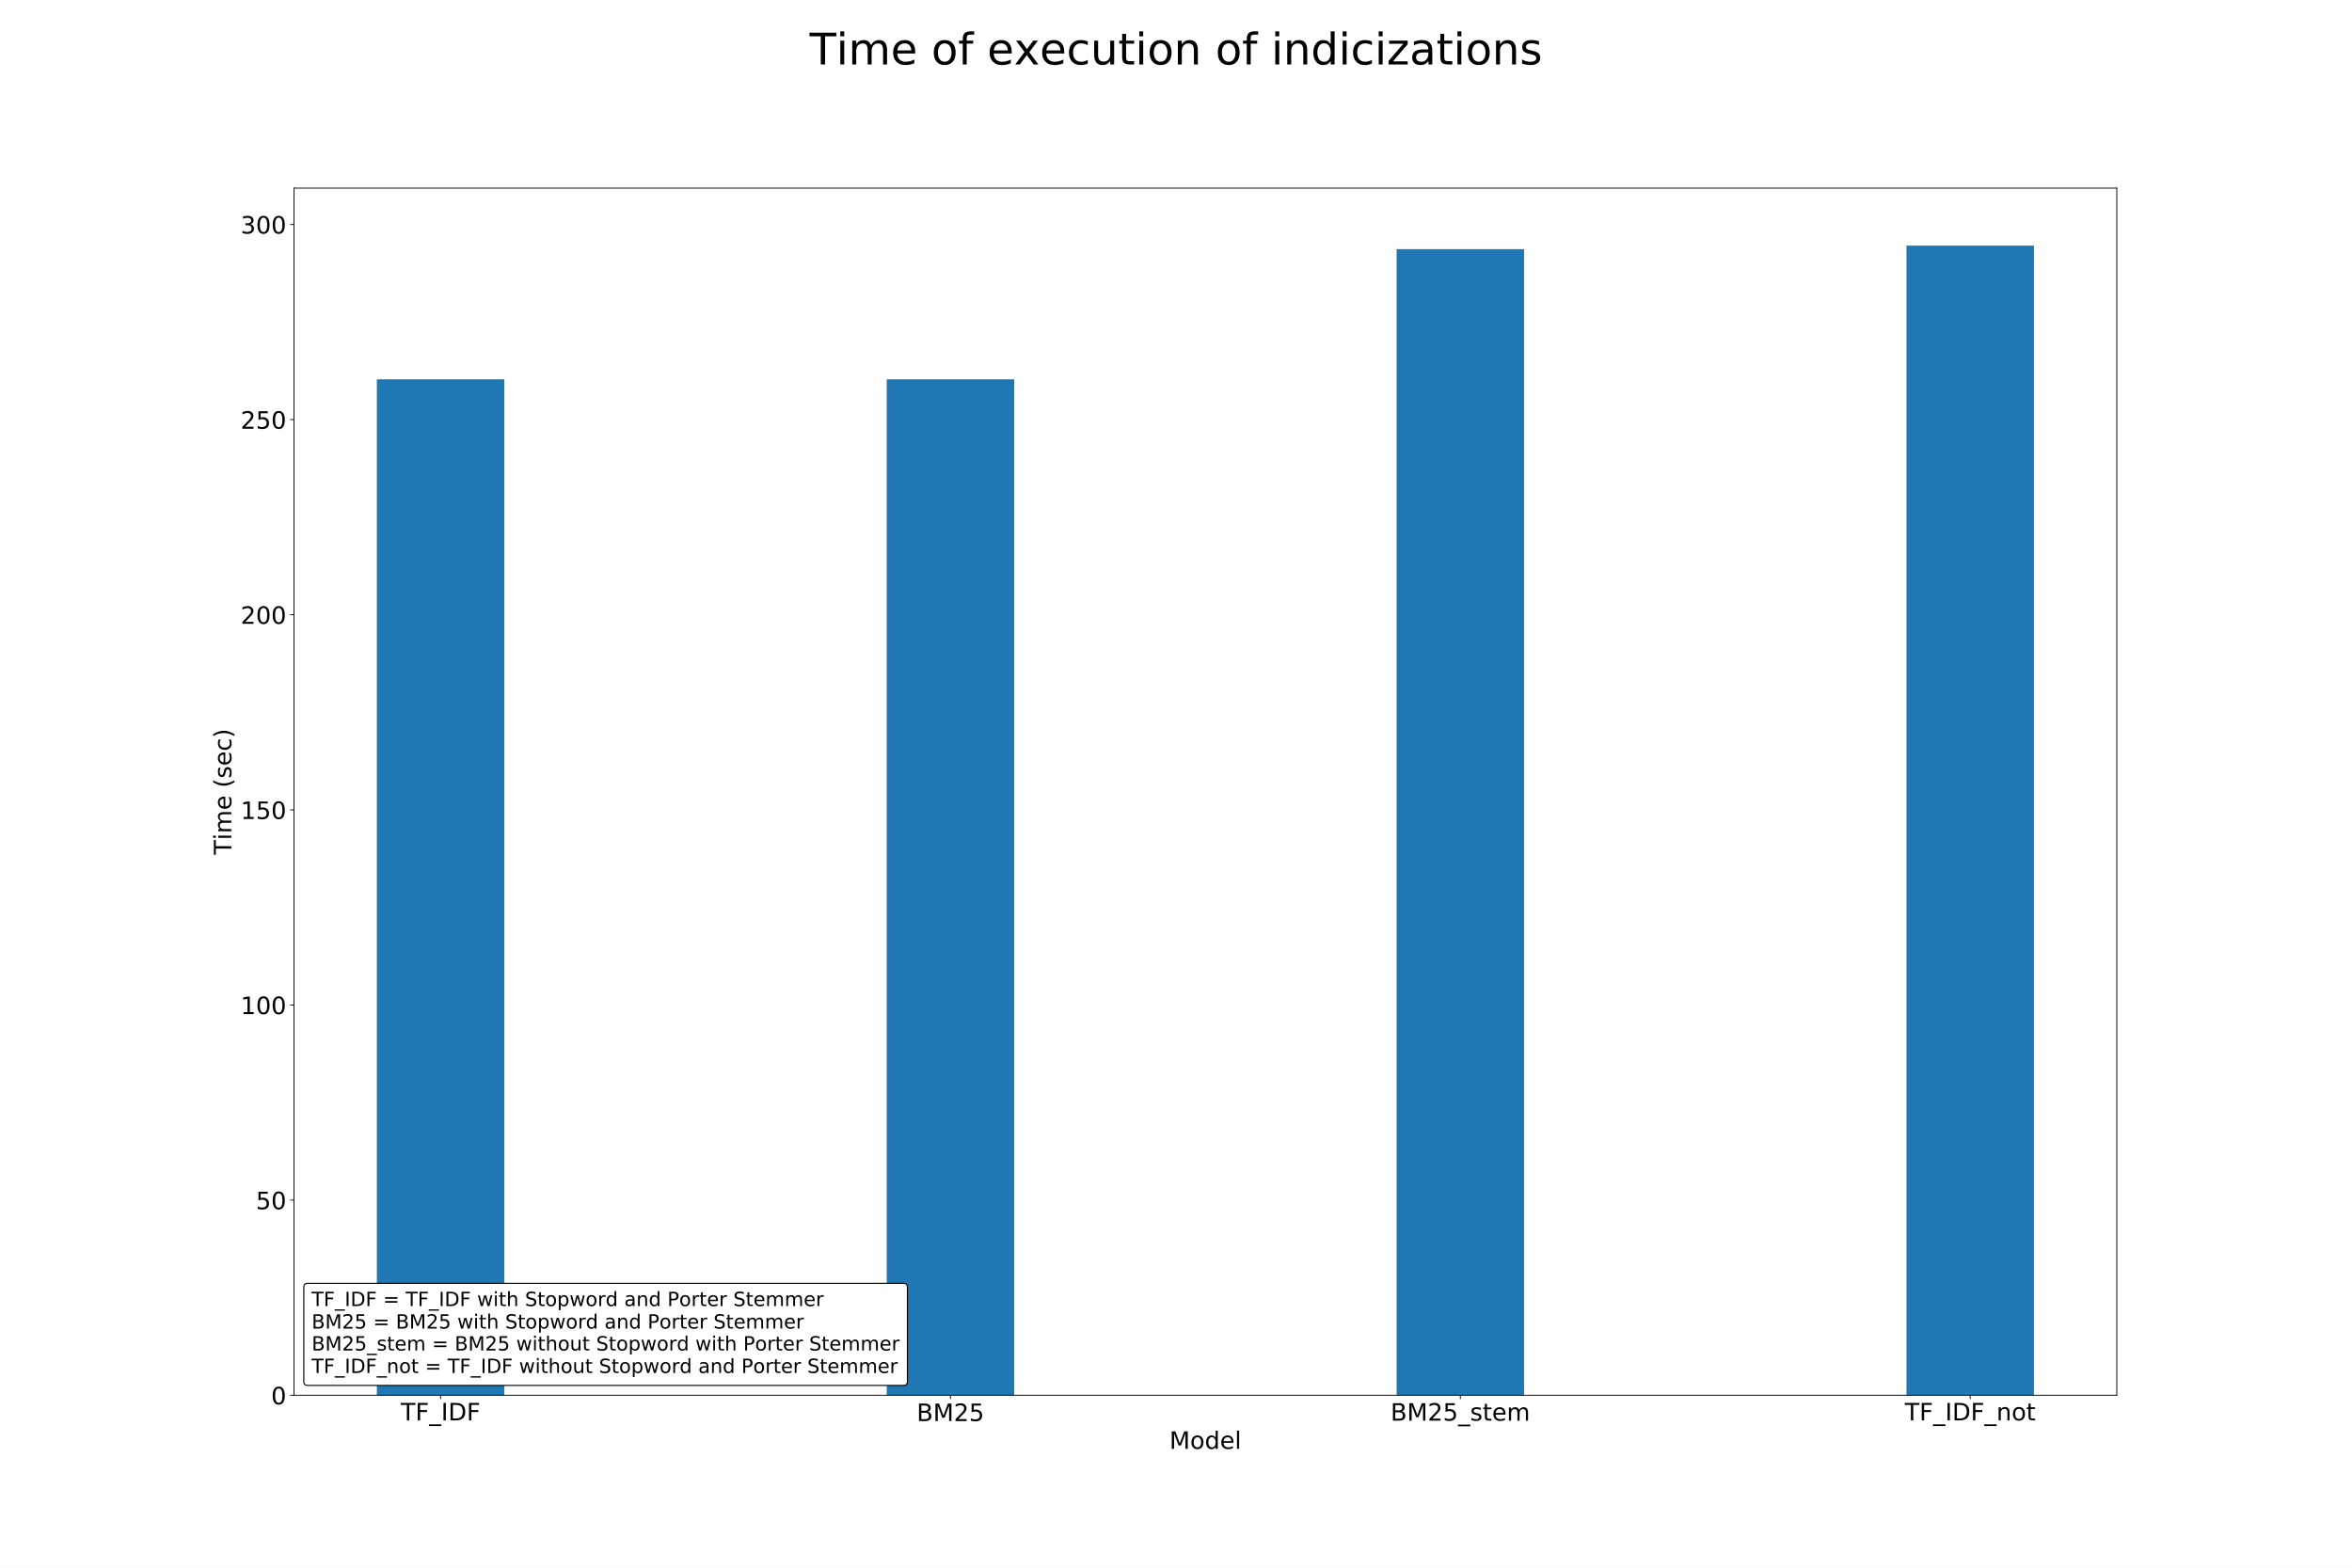
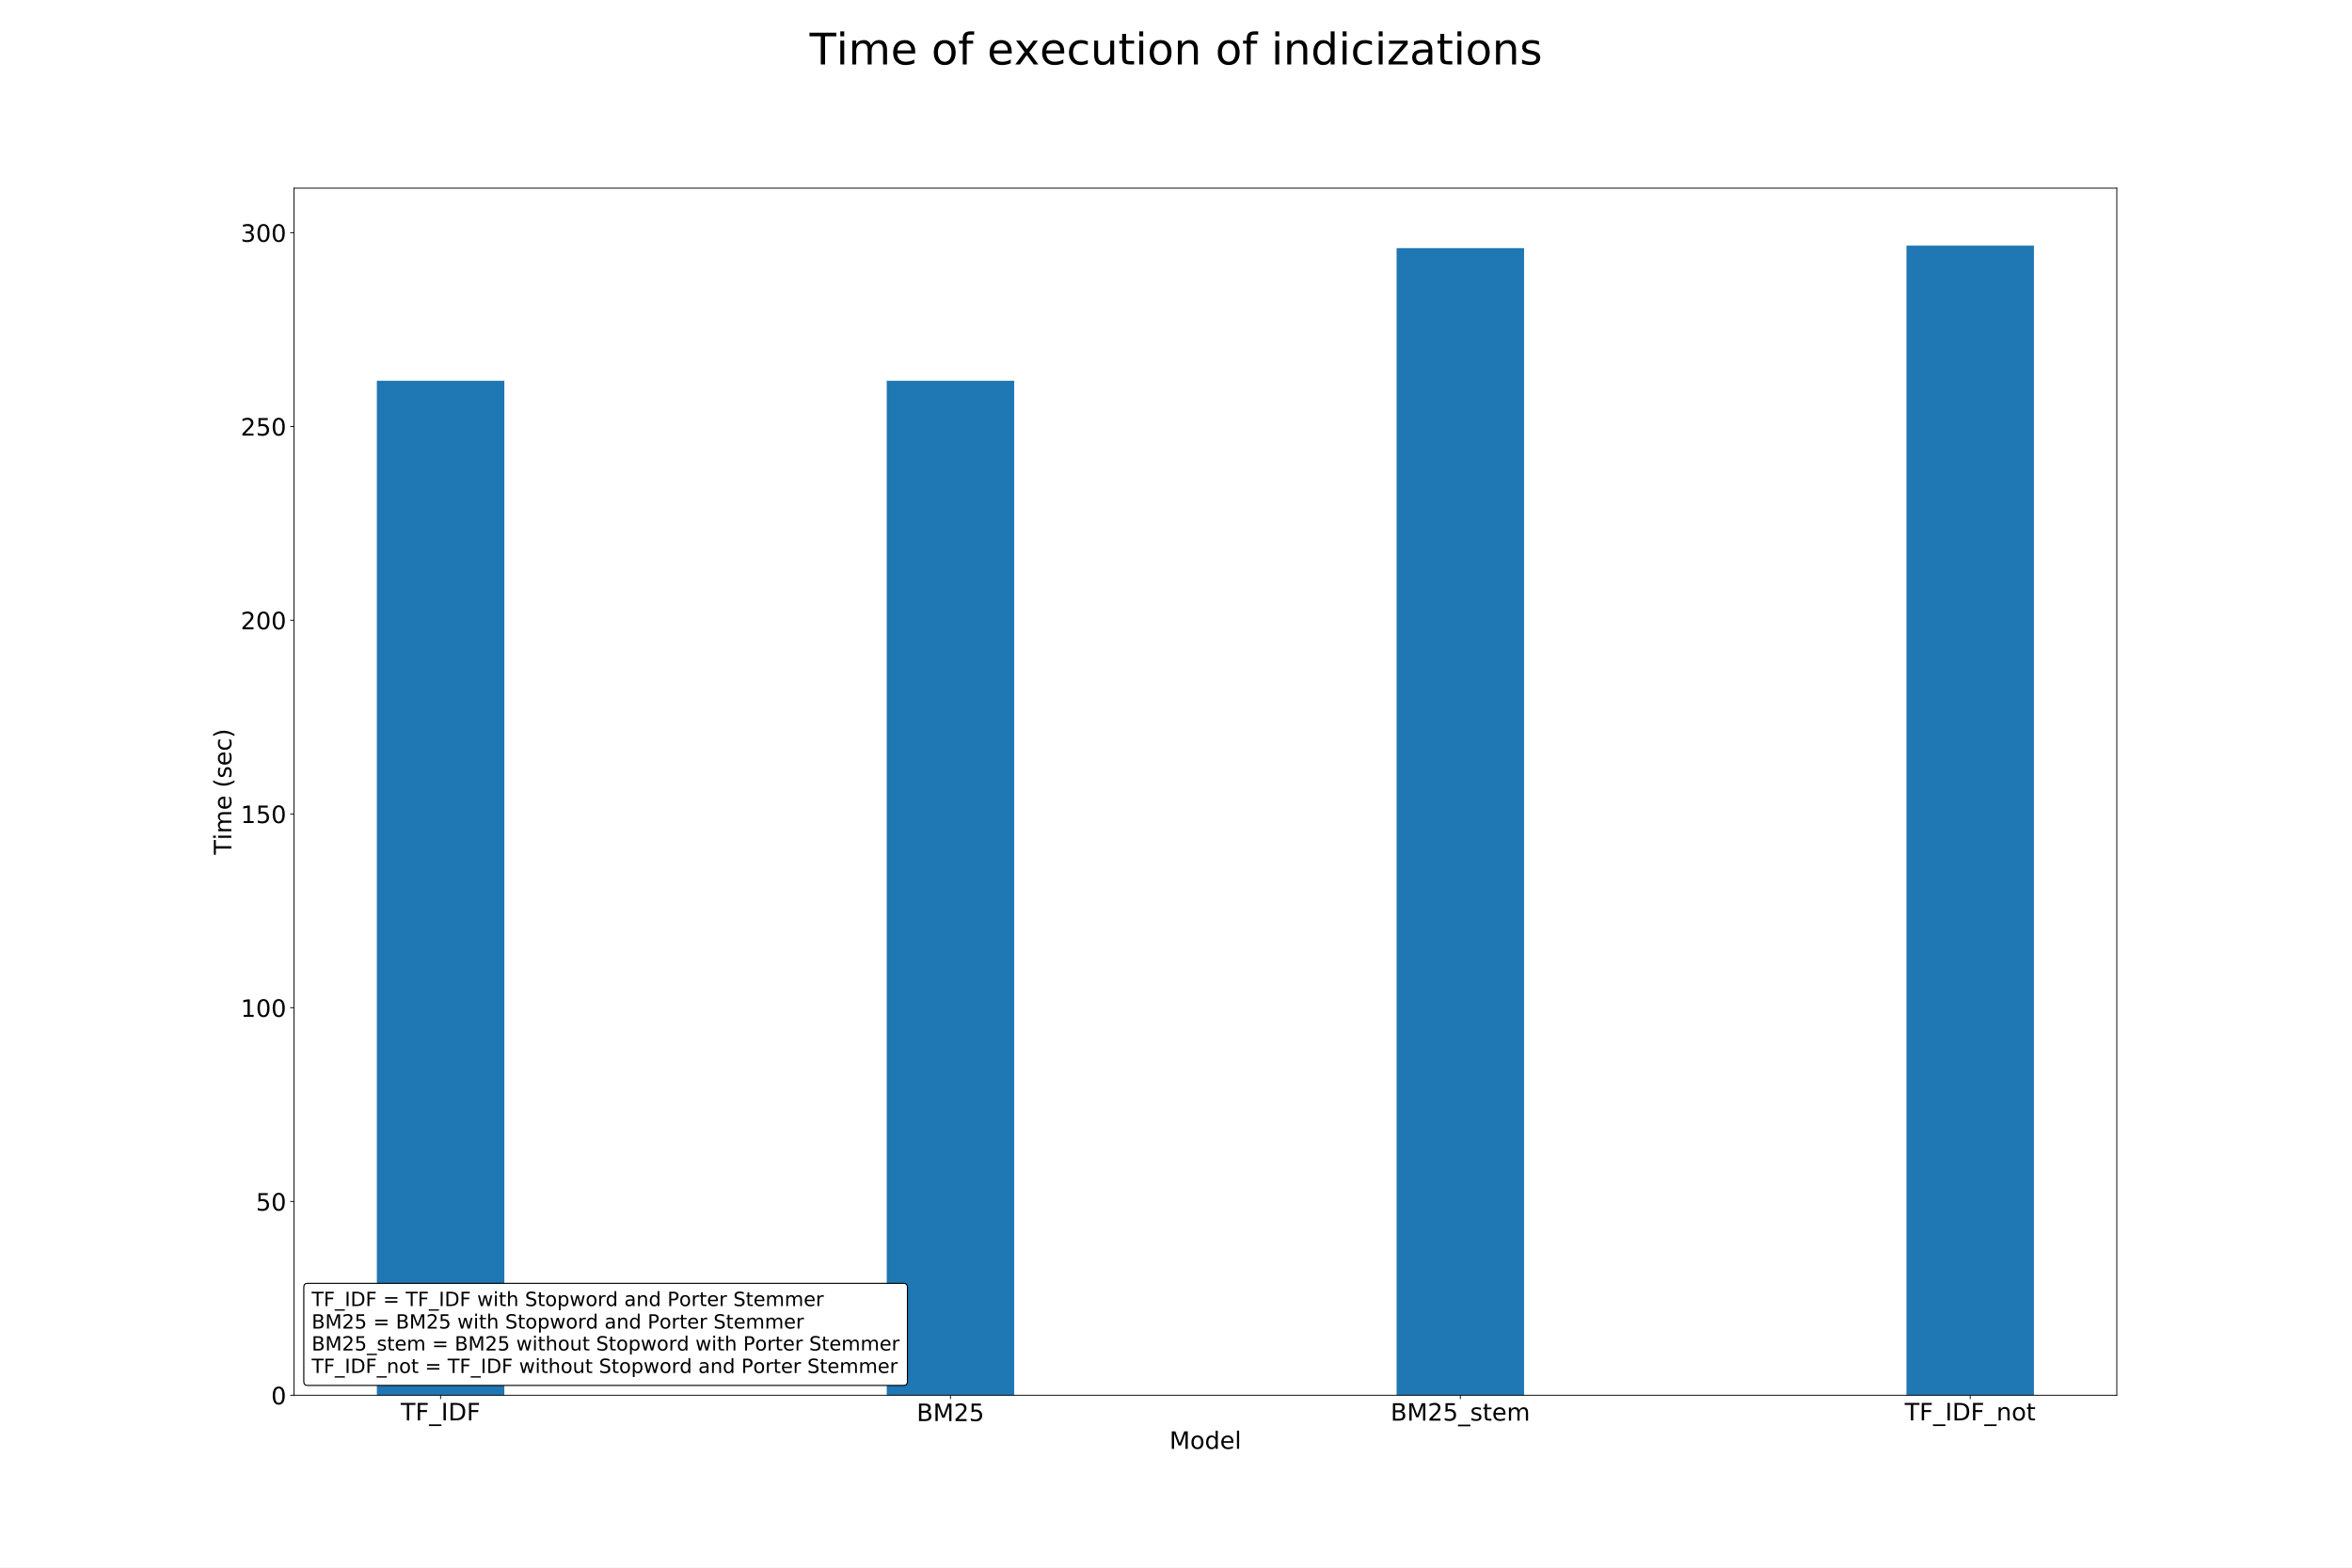
<svg xmlns="http://www.w3.org/2000/svg" xmlns:xlink="http://www.w3.org/1999/xlink" height="1440pt" version="1.1" viewBox="0 0 2160 1440" width="2160pt">
  <defs>
    <style type="text/css">
*{stroke-linecap:butt;stroke-linejoin:round;}
  </style>
  </defs>
  <g id="figure_1">
    <g id="patch_1">
      <path d="M 0 1440  L 2160 1440  L 2160 0  L 0 0  z " style="fill:#ffffff;" />
    </g>
    <g id="axes_1">
      <g id="patch_2">
        <path d="M 270 1281.6  L 1944 1281.6  L 1944 172.8  L 270 172.8  z " style="fill:#ffffff;" />
      </g>
      <g id="patch_3">
-         <path clip-path="url(#p194ca06c22)" d="M 346.091 1281.6  L 463.154 1281.6  L 463.154 348.427  L 346.091 348.427  z " style="fill:#1f77b4;" />
+         <path clip-path="url(#p70d21499f5)" d="M 346.091 1281.6  L 463.154 1281.6  L 463.154 349.741  L 346.091 349.741  z " style="fill:#1f77b4;" />
      </g>
      <g id="patch_4">
-         <path clip-path="url(#p194ca06c22)" d="M 814.343 1281.6  L 931.406 1281.6  L 931.406 348.427  L 814.343 348.427  z " style="fill:#1f77b4;" />
+         <path clip-path="url(#p70d21499f5)" d="M 814.343 1281.6  L 931.406 1281.6  L 931.406 349.741  L 814.343 349.741  z " style="fill:#1f77b4;" />
      </g>
      <g id="patch_5">
-         <path clip-path="url(#p194ca06c22)" d="M 1282.594 1281.6  L 1399.657 1281.6  L 1399.657 228.855  L 1282.594 228.855  z " style="fill:#1f77b4;" />
+         <path clip-path="url(#p70d21499f5)" d="M 1282.594 1281.6  L 1399.657 1281.6  L 1399.657 227.937  L 1282.594 227.937  z " style="fill:#1f77b4;" />
      </g>
      <g id="patch_6">
-         <path clip-path="url(#p194ca06c22)" d="M 1750.846 1281.6  L 1867.909 1281.6  L 1867.909 225.6  L 1750.846 225.6  z " style="fill:#1f77b4;" />
+         <path clip-path="url(#p70d21499f5)" d="M 1750.846 1281.6  L 1867.909 1281.6  L 1867.909 225.6  L 1750.846 225.6  z " style="fill:#1f77b4;" />
      </g>
      <g id="matplotlib.axis_1">
        <g id="xtick_1">
          <g id="line2d_1">
            <defs>
-               <path d="M 0 0  L 0 3.5  " id="m544310ee8e" style="stroke:#000000;stroke-width:0.8;" />
-             </defs>
-             <g>
-               <use style="stroke:#000000;stroke-width:0.8;" x="404.622" xlink:href="#m544310ee8e" y="1281.6" />
+               <path d="M 0 0  L 0 3.5  " id="mbb89779b79" style="stroke:#000000;stroke-width:0.8;" />
+             </defs>
+             <g>
+               <use style="stroke:#000000;stroke-width:0.8;" x="404.622" xlink:href="#mbb89779b79" y="1281.6" />
            </g>
          </g>
          <g id="text_1">
            <defs>
              <path d="M -0.297 72.906  L 61.375 72.906  L 61.375 64.594  L 35.5 64.594  L 35.5 0  L 25.594 0  L 25.594 64.594  L -0.297 64.594  z " id="DejaVuSans-54" />
              <path d="M 9.812 72.906  L 51.703 72.906  L 51.703 64.594  L 19.672 64.594  L 19.672 43.109  L 48.578 43.109  L 48.578 34.812  L 19.672 34.812  L 19.672 0  L 9.812 0  z " id="DejaVuSans-46" />
              <path d="M 50.984 -16.609  L 50.984 -23.578  L -0.984 -23.578  L -0.984 -16.609  z " id="DejaVuSans-5f" />
              <path d="M 9.812 72.906  L 19.672 72.906  L 19.672 0  L 9.812 0  z " id="DejaVuSans-49" />
              <path d="M 19.672 64.797  L 19.672 8.109  L 31.594 8.109  Q 46.688 8.109 53.688 14.938  Q 60.688 21.781 60.688 36.531  Q 60.688 51.172 53.688 57.984  Q 46.688 64.797 31.594 64.797  z M 9.812 72.906  L 30.078 72.906  Q 51.266 72.906 61.172 64.094  Q 71.094 55.281 71.094 36.531  Q 71.094 17.672 61.125 8.828  Q 51.172 0 30.078 0  L 9.812 0  z " id="DejaVuSans-44" />
            </defs>
            <g transform="translate(368.0353 1304.705)scale(0.22 -0.22)">
              <use xlink:href="#DejaVuSans-54" />
              <use x="61.084" xlink:href="#DejaVuSans-46" />
              <use x="118.604" xlink:href="#DejaVuSans-5f" />
              <use x="168.604" xlink:href="#DejaVuSans-49" />
              <use x="198.096" xlink:href="#DejaVuSans-44" />
              <use x="275.098" xlink:href="#DejaVuSans-46" />
            </g>
          </g>
        </g>
        <g id="xtick_2">
          <g id="line2d_2">
            <g>
-               <use style="stroke:#000000;stroke-width:0.8;" x="872.874" xlink:href="#m544310ee8e" y="1281.6" />
+               <use style="stroke:#000000;stroke-width:0.8;" x="872.874" xlink:href="#mbb89779b79" y="1281.6" />
            </g>
          </g>
          <g id="text_2">
            <defs>
              <path d="M 19.672 34.812  L 19.672 8.109  L 35.5 8.109  Q 43.453 8.109 47.281 11.406  Q 51.125 14.703 51.125 21.484  Q 51.125 28.328 47.281 31.562  Q 43.453 34.812 35.5 34.812  z M 19.672 64.797  L 19.672 42.828  L 34.281 42.828  Q 41.5 42.828 45.031 45.531  Q 48.578 48.25 48.578 53.812  Q 48.578 59.328 45.031 62.062  Q 41.5 64.797 34.281 64.797  z M 9.812 72.906  L 35.016 72.906  Q 46.297 72.906 52.391 68.219  Q 58.5 63.531 58.5 54.891  Q 58.5 48.188 55.375 44.234  Q 52.25 40.281 46.188 39.312  Q 53.469 37.75 57.5 32.781  Q 61.531 27.828 61.531 20.406  Q 61.531 10.641 54.891 5.312  Q 48.25 0 35.984 0  L 9.812 0  z " id="DejaVuSans-42" />
              <path d="M 9.812 72.906  L 24.516 72.906  L 43.109 23.297  L 61.812 72.906  L 76.516 72.906  L 76.516 0  L 66.891 0  L 66.891 64.016  L 48.094 14.016  L 38.188 14.016  L 19.391 64.016  L 19.391 0  L 9.812 0  z " id="DejaVuSans-4d" />
              <path d="M 19.188 8.297  L 53.609 8.297  L 53.609 0  L 7.328 0  L 7.328 8.297  Q 12.938 14.109 22.625 23.891  Q 32.328 33.688 34.812 36.531  Q 39.547 41.844 41.422 45.531  Q 43.312 49.219 43.312 52.781  Q 43.312 58.594 39.234 62.25  Q 35.156 65.922 28.609 65.922  Q 23.969 65.922 18.812 64.312  Q 13.672 62.703 7.812 59.422  L 7.812 69.391  Q 13.766 71.781 18.938 73  Q 24.125 74.219 28.422 74.219  Q 39.75 74.219 46.484 68.547  Q 53.219 62.891 53.219 53.422  Q 53.219 48.922 51.531 44.891  Q 49.859 40.875 45.406 35.406  Q 44.188 33.984 37.641 27.219  Q 31.109 20.453 19.188 8.297  z " id="DejaVuSans-32" />
              <path d="M 10.797 72.906  L 49.516 72.906  L 49.516 64.594  L 19.828 64.594  L 19.828 46.734  Q 21.969 47.469 24.109 47.828  Q 26.266 48.188 28.422 48.188  Q 40.625 48.188 47.75 41.5  Q 54.891 34.812 54.891 23.391  Q 54.891 11.625 47.562 5.094  Q 40.234 -1.422 26.906 -1.422  Q 22.312 -1.422 17.547 -0.641  Q 12.797 0.141 7.719 1.703  L 7.719 11.625  Q 12.109 9.234 16.797 8.062  Q 21.484 6.891 26.703 6.891  Q 35.156 6.891 40.078 11.328  Q 45.016 15.766 45.016 23.391  Q 45.016 31 40.078 35.438  Q 35.156 39.891 26.703 39.891  Q 22.75 39.891 18.812 39.016  Q 14.891 38.141 10.797 36.281  z " id="DejaVuSans-35" />
            </defs>
            <g transform="translate(841.8387 1305.317)scale(0.22 -0.22)">
              <use xlink:href="#DejaVuSans-42" />
              <use x="68.604" xlink:href="#DejaVuSans-4d" />
              <use x="154.883" xlink:href="#DejaVuSans-32" />
              <use x="218.506" xlink:href="#DejaVuSans-35" />
            </g>
          </g>
        </g>
        <g id="xtick_3">
          <g id="line2d_3">
            <g>
-               <use style="stroke:#000000;stroke-width:0.8;" x="1341.126" xlink:href="#m544310ee8e" y="1281.6" />
+               <use style="stroke:#000000;stroke-width:0.8;" x="1341.126" xlink:href="#mbb89779b79" y="1281.6" />
            </g>
          </g>
          <g id="text_3">
            <defs>
              <path d="M 44.281 53.078  L 44.281 44.578  Q 40.484 46.531 36.375 47.5  Q 32.281 48.484 27.875 48.484  Q 21.188 48.484 17.844 46.438  Q 14.5 44.391 14.5 40.281  Q 14.5 37.156 16.891 35.375  Q 19.281 33.594 26.516 31.984  L 29.594 31.297  Q 39.156 29.25 43.188 25.516  Q 47.219 21.781 47.219 15.094  Q 47.219 7.469 41.188 3.016  Q 35.156 -1.422 24.609 -1.422  Q 20.219 -1.422 15.453 -0.562  Q 10.688 0.297 5.422 2  L 5.422 11.281  Q 10.406 8.688 15.234 7.391  Q 20.062 6.109 24.812 6.109  Q 31.156 6.109 34.562 8.281  Q 37.984 10.453 37.984 14.406  Q 37.984 18.062 35.516 20.016  Q 33.062 21.969 24.703 23.781  L 21.578 24.516  Q 13.234 26.266 9.516 29.906  Q 5.812 33.547 5.812 39.891  Q 5.812 47.609 11.281 51.797  Q 16.75 56 26.812 56  Q 31.781 56 36.172 55.266  Q 40.578 54.547 44.281 53.078  z " id="DejaVuSans-73" />
              <path d="M 18.312 70.219  L 18.312 54.688  L 36.812 54.688  L 36.812 47.703  L 18.312 47.703  L 18.312 18.016  Q 18.312 11.328 20.141 9.422  Q 21.969 7.516 27.594 7.516  L 36.812 7.516  L 36.812 0  L 27.594 0  Q 17.188 0 13.234 3.875  Q 9.281 7.766 9.281 18.016  L 9.281 47.703  L 2.688 47.703  L 2.688 54.688  L 9.281 54.688  L 9.281 70.219  z " id="DejaVuSans-74" />
              <path d="M 56.203 29.594  L 56.203 25.203  L 14.891 25.203  Q 15.484 15.922 20.484 11.062  Q 25.484 6.203 34.422 6.203  Q 39.594 6.203 44.453 7.469  Q 49.312 8.734 54.109 11.281  L 54.109 2.781  Q 49.266 0.734 44.188 -0.344  Q 39.109 -1.422 33.891 -1.422  Q 20.797 -1.422 13.156 6.188  Q 5.516 13.812 5.516 26.812  Q 5.516 40.234 12.766 48.109  Q 20.016 56 32.328 56  Q 43.359 56 49.781 48.891  Q 56.203 41.797 56.203 29.594  z M 47.219 32.234  Q 47.125 39.594 43.094 43.984  Q 39.062 48.391 32.422 48.391  Q 24.906 48.391 20.391 44.141  Q 15.875 39.891 15.188 32.172  z " id="DejaVuSans-65" />
              <path d="M 52 44.188  Q 55.375 50.25 60.062 53.125  Q 64.75 56 71.094 56  Q 79.641 56 84.281 50.016  Q 88.922 44.047 88.922 33.016  L 88.922 0  L 79.891 0  L 79.891 32.719  Q 79.891 40.578 77.094 44.375  Q 74.312 48.188 68.609 48.188  Q 61.625 48.188 57.562 43.547  Q 53.516 38.922 53.516 30.906  L 53.516 0  L 44.484 0  L 44.484 32.719  Q 44.484 40.625 41.703 44.406  Q 38.922 48.188 33.109 48.188  Q 26.219 48.188 22.156 43.531  Q 18.109 38.875 18.109 30.906  L 18.109 0  L 9.078 0  L 9.078 54.688  L 18.109 54.688  L 18.109 46.188  Q 21.188 51.219 25.484 53.609  Q 29.781 56 35.688 56  Q 41.656 56 45.828 52.969  Q 50 49.953 52 44.188  z " id="DejaVuSans-6d" />
            </defs>
            <g transform="translate(1277.065 1304.928)scale(0.22 -0.22)">
              <use xlink:href="#DejaVuSans-42" />
              <use x="68.604" xlink:href="#DejaVuSans-4d" />
              <use x="154.883" xlink:href="#DejaVuSans-32" />
              <use x="218.506" xlink:href="#DejaVuSans-35" />
              <use x="282.129" xlink:href="#DejaVuSans-5f" />
              <use x="332.129" xlink:href="#DejaVuSans-73" />
              <use x="384.229" xlink:href="#DejaVuSans-74" />
              <use x="423.438" xlink:href="#DejaVuSans-65" />
              <use x="484.961" xlink:href="#DejaVuSans-6d" />
            </g>
          </g>
        </g>
        <g id="xtick_4">
          <g id="line2d_4">
            <g>
-               <use style="stroke:#000000;stroke-width:0.8;" x="1809.378" xlink:href="#m544310ee8e" y="1281.6" />
+               <use style="stroke:#000000;stroke-width:0.8;" x="1809.378" xlink:href="#mbb89779b79" y="1281.6" />
            </g>
          </g>
          <g id="text_4">
            <defs>
              <path d="M 54.891 33.016  L 54.891 0  L 45.906 0  L 45.906 32.719  Q 45.906 40.484 42.875 44.328  Q 39.844 48.188 33.797 48.188  Q 26.516 48.188 22.312 43.547  Q 18.109 38.922 18.109 30.906  L 18.109 0  L 9.078 0  L 9.078 54.688  L 18.109 54.688  L 18.109 46.188  Q 21.344 51.125 25.703 53.562  Q 30.078 56 35.797 56  Q 45.219 56 50.047 50.172  Q 54.891 44.344 54.891 33.016  z " id="DejaVuSans-6e" />
              <path d="M 30.609 48.391  Q 23.391 48.391 19.188 42.75  Q 14.984 37.109 14.984 27.297  Q 14.984 17.484 19.156 11.844  Q 23.344 6.203 30.609 6.203  Q 37.797 6.203 41.984 11.859  Q 46.188 17.531 46.188 27.297  Q 46.188 37.016 41.984 42.703  Q 37.797 48.391 30.609 48.391  z M 30.609 56  Q 42.328 56 49.016 48.375  Q 55.719 40.766 55.719 27.297  Q 55.719 13.875 49.016 6.219  Q 42.328 -1.422 30.609 -1.422  Q 18.844 -1.422 12.172 6.219  Q 5.516 13.875 5.516 27.297  Q 5.516 40.766 12.172 48.375  Q 18.844 56 30.609 56  z " id="DejaVuSans-6f" />
            </defs>
            <g transform="translate(1749.276 1304.705)scale(0.22 -0.22)">
              <use xlink:href="#DejaVuSans-54" />
              <use x="61.084" xlink:href="#DejaVuSans-46" />
              <use x="118.604" xlink:href="#DejaVuSans-5f" />
              <use x="168.604" xlink:href="#DejaVuSans-49" />
              <use x="198.096" xlink:href="#DejaVuSans-44" />
              <use x="275.098" xlink:href="#DejaVuSans-46" />
              <use x="332.617" xlink:href="#DejaVuSans-5f" />
              <use x="382.617" xlink:href="#DejaVuSans-6e" />
              <use x="445.996" xlink:href="#DejaVuSans-6f" />
              <use x="507.178" xlink:href="#DejaVuSans-74" />
            </g>
          </g>
        </g>
        <g id="text_5">
          <defs>
            <path d="M 45.406 46.391  L 45.406 75.984  L 54.391 75.984  L 54.391 0  L 45.406 0  L 45.406 8.203  Q 42.578 3.328 38.25 0.953  Q 33.938 -1.422 27.875 -1.422  Q 17.969 -1.422 11.734 6.484  Q 5.516 14.406 5.516 27.297  Q 5.516 40.188 11.734 48.094  Q 17.969 56 27.875 56  Q 33.938 56 38.25 53.625  Q 42.578 51.266 45.406 46.391  z M 14.797 27.297  Q 14.797 17.391 18.875 11.75  Q 22.953 6.109 30.078 6.109  Q 37.203 6.109 41.297 11.75  Q 45.406 17.391 45.406 27.297  Q 45.406 37.203 41.297 42.844  Q 37.203 48.484 30.078 48.484  Q 22.953 48.484 18.875 42.844  Q 14.797 37.203 14.797 27.297  z " id="DejaVuSans-64" />
            <path d="M 9.422 75.984  L 18.406 75.984  L 18.406 0  L 9.422 0  z " id="DejaVuSans-6c" />
          </defs>
          <g transform="translate(1073.971 1330.832)scale(0.22 -0.22)">
            <use xlink:href="#DejaVuSans-4d" />
            <use x="86.279" xlink:href="#DejaVuSans-6f" />
            <use x="147.461" xlink:href="#DejaVuSans-64" />
            <use x="210.938" xlink:href="#DejaVuSans-65" />
            <use x="272.461" xlink:href="#DejaVuSans-6c" />
          </g>
        </g>
      </g>
      <g id="matplotlib.axis_2">
        <g id="ytick_1">
          <g id="line2d_5">
            <defs>
-               <path d="M 0 0  L -3.5 0  " id="m9b92cf2ad1" style="stroke:#000000;stroke-width:0.8;" />
-             </defs>
-             <g>
-               <use style="stroke:#000000;stroke-width:0.8;" x="270" xlink:href="#m9b92cf2ad1" y="1281.6" />
+               <path d="M 0 0  L -3.5 0  " id="m0b4571db07" style="stroke:#000000;stroke-width:0.8;" />
+             </defs>
+             <g>
+               <use style="stroke:#000000;stroke-width:0.8;" x="270" xlink:href="#m0b4571db07" y="1281.6" />
            </g>
          </g>
          <g id="text_6">
            <defs>
              <path d="M 31.781 66.406  Q 24.172 66.406 20.328 58.906  Q 16.5 51.422 16.5 36.375  Q 16.5 21.391 20.328 13.891  Q 24.172 6.391 31.781 6.391  Q 39.453 6.391 43.281 13.891  Q 47.125 21.391 47.125 36.375  Q 47.125 51.422 43.281 58.906  Q 39.453 66.406 31.781 66.406  z M 31.781 74.219  Q 44.047 74.219 50.516 64.516  Q 56.984 54.828 56.984 36.375  Q 56.984 17.969 50.516 8.266  Q 44.047 -1.422 31.781 -1.422  Q 19.531 -1.422 13.062 8.266  Q 6.594 17.969 6.594 36.375  Q 6.594 54.828 13.062 64.516  Q 19.531 74.219 31.781 74.219  z " id="DejaVuSans-30" />
            </defs>
            <g transform="translate(249.0025 1289.958)scale(0.22 -0.22)">
              <use xlink:href="#DejaVuSans-30" />
            </g>
          </g>
        </g>
        <g id="ytick_2">
          <g id="line2d_6">
            <g>
-               <use style="stroke:#000000;stroke-width:0.8;" x="270" xlink:href="#m9b92cf2ad1" y="1102.366" />
+               <use style="stroke:#000000;stroke-width:0.8;" x="270" xlink:href="#m0b4571db07" y="1103.622" />
            </g>
          </g>
          <g id="text_7">
-             <g transform="translate(235.005 1110.724)scale(0.22 -0.22)">
+             <g transform="translate(235.005 1111.98)scale(0.22 -0.22)">
              <use xlink:href="#DejaVuSans-35" />
              <use x="63.623" xlink:href="#DejaVuSans-30" />
            </g>
          </g>
        </g>
        <g id="ytick_3">
          <g id="line2d_7">
            <g>
-               <use style="stroke:#000000;stroke-width:0.8;" x="270" xlink:href="#m9b92cf2ad1" y="923.132" />
+               <use style="stroke:#000000;stroke-width:0.8;" x="270" xlink:href="#m0b4571db07" y="925.644" />
            </g>
          </g>
          <g id="text_8">
            <defs>
              <path d="M 12.406 8.297  L 28.516 8.297  L 28.516 63.922  L 10.984 60.406  L 10.984 69.391  L 28.422 72.906  L 38.281 72.906  L 38.281 8.297  L 54.391 8.297  L 54.391 0  L 12.406 0  z " id="DejaVuSans-31" />
            </defs>
-             <g transform="translate(221.0075 931.4902)scale(0.22 -0.22)">
+             <g transform="translate(221.0075 934.0026)scale(0.22 -0.22)">
              <use xlink:href="#DejaVuSans-31" />
              <use x="63.623" xlink:href="#DejaVuSans-30" />
              <use x="127.246" xlink:href="#DejaVuSans-30" />
            </g>
          </g>
        </g>
        <g id="ytick_4">
          <g id="line2d_8">
            <g>
-               <use style="stroke:#000000;stroke-width:0.8;" x="270" xlink:href="#m9b92cf2ad1" y="743.898" />
+               <use style="stroke:#000000;stroke-width:0.8;" x="270" xlink:href="#m0b4571db07" y="747.666" />
            </g>
          </g>
          <g id="text_9">
-             <g transform="translate(221.0075 752.2562)scale(0.22 -0.22)">
+             <g transform="translate(221.0075 756.0247)scale(0.22 -0.22)">
              <use xlink:href="#DejaVuSans-31" />
              <use x="63.623" xlink:href="#DejaVuSans-35" />
              <use x="127.246" xlink:href="#DejaVuSans-30" />
            </g>
          </g>
        </g>
        <g id="ytick_5">
          <g id="line2d_9">
            <g>
-               <use style="stroke:#000000;stroke-width:0.8;" x="270" xlink:href="#m9b92cf2ad1" y="564.664" />
+               <use style="stroke:#000000;stroke-width:0.8;" x="270" xlink:href="#m0b4571db07" y="569.689" />
            </g>
          </g>
          <g id="text_10">
-             <g transform="translate(221.0075 573.0222)scale(0.22 -0.22)">
+             <g transform="translate(221.0075 578.0468)scale(0.22 -0.22)">
              <use xlink:href="#DejaVuSans-32" />
              <use x="63.623" xlink:href="#DejaVuSans-30" />
              <use x="127.246" xlink:href="#DejaVuSans-30" />
            </g>
          </g>
        </g>
        <g id="ytick_6">
          <g id="line2d_10">
            <g>
-               <use style="stroke:#000000;stroke-width:0.8;" x="270" xlink:href="#m9b92cf2ad1" y="385.43" />
+               <use style="stroke:#000000;stroke-width:0.8;" x="270" xlink:href="#m0b4571db07" y="391.711" />
            </g>
          </g>
          <g id="text_11">
-             <g transform="translate(221.0075 393.7881)scale(0.22 -0.22)">
+             <g transform="translate(221.0075 400.069)scale(0.22 -0.22)">
              <use xlink:href="#DejaVuSans-32" />
              <use x="63.623" xlink:href="#DejaVuSans-35" />
              <use x="127.246" xlink:href="#DejaVuSans-30" />
            </g>
          </g>
        </g>
        <g id="ytick_7">
          <g id="line2d_11">
            <g>
-               <use style="stroke:#000000;stroke-width:0.8;" x="270" xlink:href="#m9b92cf2ad1" y="206.196" />
+               <use style="stroke:#000000;stroke-width:0.8;" x="270" xlink:href="#m0b4571db07" y="213.733" />
            </g>
          </g>
          <g id="text_12">
            <defs>
              <path d="M 40.578 39.312  Q 47.656 37.797 51.625 33  Q 55.609 28.219 55.609 21.188  Q 55.609 10.406 48.188 4.484  Q 40.766 -1.422 27.094 -1.422  Q 22.516 -1.422 17.656 -0.516  Q 12.797 0.391 7.625 2.203  L 7.625 11.719  Q 11.719 9.328 16.594 8.109  Q 21.484 6.891 26.812 6.891  Q 36.078 6.891 40.938 10.547  Q 45.797 14.203 45.797 21.188  Q 45.797 27.641 41.281 31.266  Q 36.766 34.906 28.719 34.906  L 20.219 34.906  L 20.219 43.016  L 29.109 43.016  Q 36.375 43.016 40.234 45.922  Q 44.094 48.828 44.094 54.297  Q 44.094 59.906 40.109 62.906  Q 36.141 65.922 28.719 65.922  Q 24.656 65.922 20.016 65.031  Q 15.375 64.156 9.812 62.312  L 9.812 71.094  Q 15.438 72.656 20.344 73.438  Q 25.25 74.219 29.594 74.219  Q 40.828 74.219 47.359 69.109  Q 53.906 64.016 53.906 55.328  Q 53.906 49.266 50.438 45.094  Q 46.969 40.922 40.578 39.312  z " id="DejaVuSans-33" />
            </defs>
-             <g transform="translate(221.0075 214.5541)scale(0.22 -0.22)">
+             <g transform="translate(221.0075 222.0911)scale(0.22 -0.22)">
              <use xlink:href="#DejaVuSans-33" />
              <use x="63.623" xlink:href="#DejaVuSans-30" />
              <use x="127.246" xlink:href="#DejaVuSans-30" />
            </g>
          </g>
        </g>
        <g id="text_13">
          <defs>
            <path d="M 9.422 54.688  L 18.406 54.688  L 18.406 0  L 9.422 0  z M 9.422 75.984  L 18.406 75.984  L 18.406 64.594  L 9.422 64.594  z " id="DejaVuSans-69" />
            <path id="DejaVuSans-20" />
            <path d="M 31 75.875  Q 24.469 64.656 21.281 53.656  Q 18.109 42.672 18.109 31.391  Q 18.109 20.125 21.312 9.062  Q 24.516 -2 31 -13.188  L 23.188 -13.188  Q 15.875 -1.703 12.234 9.375  Q 8.594 20.453 8.594 31.391  Q 8.594 42.281 12.203 53.312  Q 15.828 64.359 23.188 75.875  z " id="DejaVuSans-28" />
            <path d="M 48.781 52.594  L 48.781 44.188  Q 44.969 46.297 41.141 47.344  Q 37.312 48.391 33.406 48.391  Q 24.656 48.391 19.812 42.844  Q 14.984 37.312 14.984 27.297  Q 14.984 17.281 19.812 11.734  Q 24.656 6.203 33.406 6.203  Q 37.312 6.203 41.141 7.25  Q 44.969 8.297 48.781 10.406  L 48.781 2.094  Q 45.016 0.344 40.984 -0.531  Q 36.969 -1.422 32.422 -1.422  Q 20.062 -1.422 12.781 6.344  Q 5.516 14.109 5.516 27.297  Q 5.516 40.672 12.859 48.328  Q 20.219 56 33.016 56  Q 37.156 56 41.109 55.141  Q 45.062 54.297 48.781 52.594  z " id="DejaVuSans-63" />
            <path d="M 8.016 75.875  L 15.828 75.875  Q 23.141 64.359 26.781 53.312  Q 30.422 42.281 30.422 31.391  Q 30.422 20.453 26.781 9.375  Q 23.141 -1.703 15.828 -13.188  L 8.016 -13.188  Q 14.5 -2 17.703 9.062  Q 20.906 20.125 20.906 31.391  Q 20.906 42.672 17.703 53.656  Q 14.5 64.656 8.016 75.875  z " id="DejaVuSans-29" />
          </defs>
          <g transform="translate(212.4322 785.0789)rotate(-90)scale(0.22 -0.22)">
            <use xlink:href="#DejaVuSans-54" />
            <use x="61.037" xlink:href="#DejaVuSans-69" />
            <use x="88.82" xlink:href="#DejaVuSans-6d" />
            <use x="186.232" xlink:href="#DejaVuSans-65" />
            <use x="247.756" xlink:href="#DejaVuSans-20" />
            <use x="279.543" xlink:href="#DejaVuSans-28" />
            <use x="318.557" xlink:href="#DejaVuSans-73" />
            <use x="370.656" xlink:href="#DejaVuSans-65" />
            <use x="432.18" xlink:href="#DejaVuSans-63" />
            <use x="487.16" xlink:href="#DejaVuSans-29" />
          </g>
        </g>
      </g>
      <g id="patch_7">
        <path d="M 270 1281.6  L 270 172.8  " style="fill:none;stroke:#000000;stroke-linecap:square;stroke-linejoin:miter;stroke-width:0.8;" />
      </g>
      <g id="patch_8">
        <path d="M 1944 1281.6  L 1944 172.8  " style="fill:none;stroke:#000000;stroke-linecap:square;stroke-linejoin:miter;stroke-width:0.8;" />
      </g>
      <g id="patch_9">
        <path d="M 270 1281.6  L 1944 1281.6  " style="fill:none;stroke:#000000;stroke-linecap:square;stroke-linejoin:miter;stroke-width:0.8;" />
      </g>
      <g id="patch_10">
        <path d="M 270 172.8  L 1944 172.8  " style="fill:none;stroke:#000000;stroke-linecap:square;stroke-linejoin:miter;stroke-width:0.8;" />
      </g>
      <g id="patch_11">
        <path d="M 282.6 1272.6  L 829.763 1272.6  Q 833.363 1272.6 833.363 1269  L 833.363 1182.409  Q 833.363 1178.809 829.763 1178.809  L 282.6 1178.809  Q 279 1178.809 279 1182.409  L 279 1269  Q 279 1272.6 282.6 1272.6  z " style="fill:#ffffff;stroke:#000000;stroke-linejoin:miter;" />
      </g>
      <g id="text_14">
        <defs>
          <path d="M 10.594 45.406  L 73.188 45.406  L 73.188 37.203  L 10.594 37.203  z M 10.594 25.484  L 73.188 25.484  L 73.188 17.188  L 10.594 17.188  z " id="DejaVuSans-3d" />
          <path d="M 4.203 54.688  L 13.188 54.688  L 24.422 12.016  L 35.594 54.688  L 46.188 54.688  L 57.422 12.016  L 68.609 54.688  L 77.594 54.688  L 63.281 0  L 52.688 0  L 40.922 44.828  L 29.109 0  L 18.5 0  z " id="DejaVuSans-77" />
          <path d="M 54.891 33.016  L 54.891 0  L 45.906 0  L 45.906 32.719  Q 45.906 40.484 42.875 44.328  Q 39.844 48.188 33.797 48.188  Q 26.516 48.188 22.312 43.547  Q 18.109 38.922 18.109 30.906  L 18.109 0  L 9.078 0  L 9.078 75.984  L 18.109 75.984  L 18.109 46.188  Q 21.344 51.125 25.703 53.562  Q 30.078 56 35.797 56  Q 45.219 56 50.047 50.172  Q 54.891 44.344 54.891 33.016  z " id="DejaVuSans-68" />
          <path d="M 53.516 70.516  L 53.516 60.891  Q 47.906 63.578 42.922 64.891  Q 37.938 66.219 33.297 66.219  Q 25.25 66.219 20.875 63.094  Q 16.5 59.969 16.5 54.203  Q 16.5 49.359 19.406 46.891  Q 22.312 44.438 30.422 42.922  L 36.375 41.703  Q 47.406 39.594 52.656 34.297  Q 57.906 29 57.906 20.125  Q 57.906 9.516 50.797 4.047  Q 43.703 -1.422 29.984 -1.422  Q 24.812 -1.422 18.969 -0.25  Q 13.141 0.922 6.891 3.219  L 6.891 13.375  Q 12.891 10.016 18.656 8.297  Q 24.422 6.594 29.984 6.594  Q 38.422 6.594 43.016 9.906  Q 47.609 13.234 47.609 19.391  Q 47.609 24.75 44.312 27.781  Q 41.016 30.812 33.5 32.328  L 27.484 33.5  Q 16.453 35.688 11.516 40.375  Q 6.594 45.062 6.594 53.422  Q 6.594 63.094 13.406 68.656  Q 20.219 74.219 32.172 74.219  Q 37.312 74.219 42.625 73.281  Q 47.953 72.359 53.516 70.516  z " id="DejaVuSans-53" />
          <path d="M 18.109 8.203  L 18.109 -20.797  L 9.078 -20.797  L 9.078 54.688  L 18.109 54.688  L 18.109 46.391  Q 20.953 51.266 25.266 53.625  Q 29.594 56 35.594 56  Q 45.562 56 51.781 48.094  Q 58.016 40.188 58.016 27.297  Q 58.016 14.406 51.781 6.484  Q 45.562 -1.422 35.594 -1.422  Q 29.594 -1.422 25.266 0.953  Q 20.953 3.328 18.109 8.203  z M 48.688 27.297  Q 48.688 37.203 44.609 42.844  Q 40.531 48.484 33.406 48.484  Q 26.266 48.484 22.188 42.844  Q 18.109 37.203 18.109 27.297  Q 18.109 17.391 22.188 11.75  Q 26.266 6.109 33.406 6.109  Q 40.531 6.109 44.609 11.75  Q 48.688 17.391 48.688 27.297  z " id="DejaVuSans-70" />
          <path d="M 41.109 46.297  Q 39.594 47.172 37.812 47.578  Q 36.031 48 33.891 48  Q 26.266 48 22.188 43.047  Q 18.109 38.094 18.109 28.812  L 18.109 0  L 9.078 0  L 9.078 54.688  L 18.109 54.688  L 18.109 46.188  Q 20.953 51.172 25.484 53.578  Q 30.031 56 36.531 56  Q 37.453 56 38.578 55.875  Q 39.703 55.766 41.062 55.516  z " id="DejaVuSans-72" />
          <path d="M 34.281 27.484  Q 23.391 27.484 19.188 25  Q 14.984 22.516 14.984 16.5  Q 14.984 11.719 18.141 8.906  Q 21.297 6.109 26.703 6.109  Q 34.188 6.109 38.703 11.406  Q 43.219 16.703 43.219 25.484  L 43.219 27.484  z M 52.203 31.203  L 52.203 0  L 43.219 0  L 43.219 8.297  Q 40.141 3.328 35.547 0.953  Q 30.953 -1.422 24.312 -1.422  Q 15.922 -1.422 10.953 3.297  Q 6 8.016 6 15.922  Q 6 25.141 12.172 29.828  Q 18.359 34.516 30.609 34.516  L 43.219 34.516  L 43.219 35.406  Q 43.219 41.609 39.141 45  Q 35.062 48.391 27.688 48.391  Q 23 48.391 18.547 47.266  Q 14.109 46.141 10.016 43.891  L 10.016 52.203  Q 14.938 54.109 19.578 55.047  Q 24.219 56 28.609 56  Q 40.484 56 46.344 49.844  Q 52.203 43.703 52.203 31.203  z " id="DejaVuSans-61" />
          <path d="M 19.672 64.797  L 19.672 37.406  L 32.078 37.406  Q 38.969 37.406 42.719 40.969  Q 46.484 44.531 46.484 51.125  Q 46.484 57.672 42.719 61.234  Q 38.969 64.797 32.078 64.797  z M 9.812 72.906  L 32.078 72.906  Q 44.344 72.906 50.609 67.359  Q 56.891 61.812 56.891 51.125  Q 56.891 40.328 50.609 34.812  Q 44.344 29.297 32.078 29.297  L 19.672 29.297  L 19.672 0  L 9.812 0  z " id="DejaVuSans-50" />
        </defs>
        <g transform="translate(286.2 1199.687)scale(0.18 -0.18)">
          <use xlink:href="#DejaVuSans-54" />
          <use x="61.084" xlink:href="#DejaVuSans-46" />
          <use x="118.604" xlink:href="#DejaVuSans-5f" />
          <use x="168.604" xlink:href="#DejaVuSans-49" />
          <use x="198.096" xlink:href="#DejaVuSans-44" />
          <use x="275.098" xlink:href="#DejaVuSans-46" />
          <use x="332.617" xlink:href="#DejaVuSans-20" />
          <use x="364.404" xlink:href="#DejaVuSans-3d" />
          <use x="448.193" xlink:href="#DejaVuSans-20" />
          <use x="479.98" xlink:href="#DejaVuSans-54" />
          <use x="541.064" xlink:href="#DejaVuSans-46" />
          <use x="598.584" xlink:href="#DejaVuSans-5f" />
          <use x="648.584" xlink:href="#DejaVuSans-49" />
          <use x="678.076" xlink:href="#DejaVuSans-44" />
          <use x="755.078" xlink:href="#DejaVuSans-46" />
          <use x="812.598" xlink:href="#DejaVuSans-20" />
          <use x="844.385" xlink:href="#DejaVuSans-77" />
          <use x="926.172" xlink:href="#DejaVuSans-69" />
          <use x="953.955" xlink:href="#DejaVuSans-74" />
          <use x="993.164" xlink:href="#DejaVuSans-68" />
          <use x="1056.543" xlink:href="#DejaVuSans-20" />
          <use x="1088.33" xlink:href="#DejaVuSans-53" />
          <use x="1151.807" xlink:href="#DejaVuSans-74" />
          <use x="1191.016" xlink:href="#DejaVuSans-6f" />
          <use x="1252.197" xlink:href="#DejaVuSans-70" />
          <use x="1315.674" xlink:href="#DejaVuSans-77" />
          <use x="1397.461" xlink:href="#DejaVuSans-6f" />
          <use x="1458.643" xlink:href="#DejaVuSans-72" />
          <use x="1499.74" xlink:href="#DejaVuSans-64" />
          <use x="1563.217" xlink:href="#DejaVuSans-20" />
          <use x="1595.004" xlink:href="#DejaVuSans-61" />
          <use x="1656.283" xlink:href="#DejaVuSans-6e" />
          <use x="1719.662" xlink:href="#DejaVuSans-64" />
          <use x="1783.139" xlink:href="#DejaVuSans-20" />
          <use x="1814.926" xlink:href="#DejaVuSans-50" />
          <use x="1875.182" xlink:href="#DejaVuSans-6f" />
          <use x="1936.363" xlink:href="#DejaVuSans-72" />
          <use x="1977.477" xlink:href="#DejaVuSans-74" />
          <use x="2016.686" xlink:href="#DejaVuSans-65" />
          <use x="2078.209" xlink:href="#DejaVuSans-72" />
          <use x="2119.322" xlink:href="#DejaVuSans-20" />
          <use x="2151.109" xlink:href="#DejaVuSans-53" />
          <use x="2214.586" xlink:href="#DejaVuSans-74" />
          <use x="2253.795" xlink:href="#DejaVuSans-65" />
          <use x="2315.318" xlink:href="#DejaVuSans-6d" />
          <use x="2412.73" xlink:href="#DejaVuSans-6d" />
          <use x="2510.143" xlink:href="#DejaVuSans-65" />
          <use x="2571.666" xlink:href="#DejaVuSans-72" />
        </g>
        <g transform="translate(286.2 1220.343)scale(0.18 -0.18)">
          <use xlink:href="#DejaVuSans-42" />
          <use x="68.604" xlink:href="#DejaVuSans-4d" />
          <use x="154.883" xlink:href="#DejaVuSans-32" />
          <use x="218.506" xlink:href="#DejaVuSans-35" />
          <use x="282.129" xlink:href="#DejaVuSans-20" />
          <use x="313.916" xlink:href="#DejaVuSans-3d" />
          <use x="397.705" xlink:href="#DejaVuSans-20" />
          <use x="429.492" xlink:href="#DejaVuSans-42" />
          <use x="498.096" xlink:href="#DejaVuSans-4d" />
          <use x="584.375" xlink:href="#DejaVuSans-32" />
          <use x="647.998" xlink:href="#DejaVuSans-35" />
          <use x="711.621" xlink:href="#DejaVuSans-20" />
          <use x="743.408" xlink:href="#DejaVuSans-77" />
          <use x="825.195" xlink:href="#DejaVuSans-69" />
          <use x="852.979" xlink:href="#DejaVuSans-74" />
          <use x="892.188" xlink:href="#DejaVuSans-68" />
          <use x="955.566" xlink:href="#DejaVuSans-20" />
          <use x="987.354" xlink:href="#DejaVuSans-53" />
          <use x="1050.83" xlink:href="#DejaVuSans-74" />
          <use x="1090.039" xlink:href="#DejaVuSans-6f" />
          <use x="1151.221" xlink:href="#DejaVuSans-70" />
          <use x="1214.697" xlink:href="#DejaVuSans-77" />
          <use x="1296.484" xlink:href="#DejaVuSans-6f" />
          <use x="1357.666" xlink:href="#DejaVuSans-72" />
          <use x="1398.764" xlink:href="#DejaVuSans-64" />
          <use x="1462.24" xlink:href="#DejaVuSans-20" />
          <use x="1494.027" xlink:href="#DejaVuSans-61" />
          <use x="1555.307" xlink:href="#DejaVuSans-6e" />
          <use x="1618.686" xlink:href="#DejaVuSans-64" />
          <use x="1682.162" xlink:href="#DejaVuSans-20" />
          <use x="1713.949" xlink:href="#DejaVuSans-50" />
          <use x="1774.205" xlink:href="#DejaVuSans-6f" />
          <use x="1835.387" xlink:href="#DejaVuSans-72" />
          <use x="1876.5" xlink:href="#DejaVuSans-74" />
          <use x="1915.709" xlink:href="#DejaVuSans-65" />
          <use x="1977.232" xlink:href="#DejaVuSans-72" />
          <use x="2018.346" xlink:href="#DejaVuSans-20" />
          <use x="2050.133" xlink:href="#DejaVuSans-53" />
          <use x="2113.609" xlink:href="#DejaVuSans-74" />
          <use x="2152.818" xlink:href="#DejaVuSans-65" />
          <use x="2214.342" xlink:href="#DejaVuSans-6d" />
          <use x="2311.754" xlink:href="#DejaVuSans-6d" />
          <use x="2409.166" xlink:href="#DejaVuSans-65" />
          <use x="2470.689" xlink:href="#DejaVuSans-72" />
        </g>
        <defs>
          <path d="M 8.5 21.578  L 8.5 54.688  L 17.484 54.688  L 17.484 21.922  Q 17.484 14.156 20.5 10.266  Q 23.531 6.391 29.594 6.391  Q 36.859 6.391 41.078 11.031  Q 45.312 15.672 45.312 23.688  L 45.312 54.688  L 54.297 54.688  L 54.297 0  L 45.312 0  L 45.312 8.406  Q 42.047 3.422 37.719 1  Q 33.406 -1.422 27.688 -1.422  Q 18.266 -1.422 13.375 4.438  Q 8.5 10.297 8.5 21.578  z M 31.109 56  z " id="DejaVuSans-75" />
        </defs>
        <g transform="translate(286.2 1240.499)scale(0.18 -0.18)">
          <use xlink:href="#DejaVuSans-42" />
          <use x="68.604" xlink:href="#DejaVuSans-4d" />
          <use x="154.883" xlink:href="#DejaVuSans-32" />
          <use x="218.506" xlink:href="#DejaVuSans-35" />
          <use x="282.129" xlink:href="#DejaVuSans-5f" />
          <use x="332.129" xlink:href="#DejaVuSans-73" />
          <use x="384.229" xlink:href="#DejaVuSans-74" />
          <use x="423.438" xlink:href="#DejaVuSans-65" />
          <use x="484.961" xlink:href="#DejaVuSans-6d" />
          <use x="582.373" xlink:href="#DejaVuSans-20" />
          <use x="614.16" xlink:href="#DejaVuSans-3d" />
          <use x="697.949" xlink:href="#DejaVuSans-20" />
          <use x="729.736" xlink:href="#DejaVuSans-42" />
          <use x="798.34" xlink:href="#DejaVuSans-4d" />
          <use x="884.619" xlink:href="#DejaVuSans-32" />
          <use x="948.242" xlink:href="#DejaVuSans-35" />
          <use x="1011.865" xlink:href="#DejaVuSans-20" />
          <use x="1043.652" xlink:href="#DejaVuSans-77" />
          <use x="1125.439" xlink:href="#DejaVuSans-69" />
          <use x="1153.223" xlink:href="#DejaVuSans-74" />
          <use x="1192.432" xlink:href="#DejaVuSans-68" />
          <use x="1255.811" xlink:href="#DejaVuSans-6f" />
          <use x="1316.992" xlink:href="#DejaVuSans-75" />
          <use x="1380.371" xlink:href="#DejaVuSans-74" />
          <use x="1419.58" xlink:href="#DejaVuSans-20" />
          <use x="1451.367" xlink:href="#DejaVuSans-53" />
          <use x="1514.844" xlink:href="#DejaVuSans-74" />
          <use x="1554.053" xlink:href="#DejaVuSans-6f" />
          <use x="1615.234" xlink:href="#DejaVuSans-70" />
          <use x="1678.711" xlink:href="#DejaVuSans-77" />
          <use x="1760.498" xlink:href="#DejaVuSans-6f" />
          <use x="1821.68" xlink:href="#DejaVuSans-72" />
          <use x="1862.777" xlink:href="#DejaVuSans-64" />
          <use x="1926.254" xlink:href="#DejaVuSans-20" />
          <use x="1958.041" xlink:href="#DejaVuSans-77" />
          <use x="2039.828" xlink:href="#DejaVuSans-69" />
          <use x="2067.611" xlink:href="#DejaVuSans-74" />
          <use x="2106.82" xlink:href="#DejaVuSans-68" />
          <use x="2170.199" xlink:href="#DejaVuSans-20" />
          <use x="2201.986" xlink:href="#DejaVuSans-50" />
          <use x="2262.242" xlink:href="#DejaVuSans-6f" />
          <use x="2323.424" xlink:href="#DejaVuSans-72" />
          <use x="2364.537" xlink:href="#DejaVuSans-74" />
          <use x="2403.746" xlink:href="#DejaVuSans-65" />
          <use x="2465.27" xlink:href="#DejaVuSans-72" />
          <use x="2506.383" xlink:href="#DejaVuSans-20" />
          <use x="2538.17" xlink:href="#DejaVuSans-53" />
          <use x="2601.646" xlink:href="#DejaVuSans-74" />
          <use x="2640.855" xlink:href="#DejaVuSans-65" />
          <use x="2702.379" xlink:href="#DejaVuSans-6d" />
          <use x="2799.791" xlink:href="#DejaVuSans-6d" />
          <use x="2897.203" xlink:href="#DejaVuSans-65" />
          <use x="2958.727" xlink:href="#DejaVuSans-72" />
        </g>
        <g transform="translate(286.2 1261.156)scale(0.18 -0.18)">
          <use xlink:href="#DejaVuSans-54" />
          <use x="61.084" xlink:href="#DejaVuSans-46" />
          <use x="118.604" xlink:href="#DejaVuSans-5f" />
          <use x="168.604" xlink:href="#DejaVuSans-49" />
          <use x="198.096" xlink:href="#DejaVuSans-44" />
          <use x="275.098" xlink:href="#DejaVuSans-46" />
          <use x="332.617" xlink:href="#DejaVuSans-5f" />
          <use x="382.617" xlink:href="#DejaVuSans-6e" />
          <use x="445.996" xlink:href="#DejaVuSans-6f" />
          <use x="507.178" xlink:href="#DejaVuSans-74" />
          <use x="546.387" xlink:href="#DejaVuSans-20" />
          <use x="578.174" xlink:href="#DejaVuSans-3d" />
          <use x="661.963" xlink:href="#DejaVuSans-20" />
          <use x="693.75" xlink:href="#DejaVuSans-54" />
          <use x="754.834" xlink:href="#DejaVuSans-46" />
          <use x="812.354" xlink:href="#DejaVuSans-5f" />
          <use x="862.354" xlink:href="#DejaVuSans-49" />
          <use x="891.846" xlink:href="#DejaVuSans-44" />
          <use x="968.848" xlink:href="#DejaVuSans-46" />
          <use x="1026.367" xlink:href="#DejaVuSans-20" />
          <use x="1058.154" xlink:href="#DejaVuSans-77" />
          <use x="1139.941" xlink:href="#DejaVuSans-69" />
          <use x="1167.725" xlink:href="#DejaVuSans-74" />
          <use x="1206.934" xlink:href="#DejaVuSans-68" />
          <use x="1270.312" xlink:href="#DejaVuSans-6f" />
          <use x="1331.494" xlink:href="#DejaVuSans-75" />
          <use x="1394.873" xlink:href="#DejaVuSans-74" />
          <use x="1434.082" xlink:href="#DejaVuSans-20" />
          <use x="1465.869" xlink:href="#DejaVuSans-53" />
          <use x="1529.346" xlink:href="#DejaVuSans-74" />
          <use x="1568.555" xlink:href="#DejaVuSans-6f" />
          <use x="1629.736" xlink:href="#DejaVuSans-70" />
          <use x="1693.213" xlink:href="#DejaVuSans-77" />
          <use x="1775" xlink:href="#DejaVuSans-6f" />
          <use x="1836.182" xlink:href="#DejaVuSans-72" />
          <use x="1877.279" xlink:href="#DejaVuSans-64" />
          <use x="1940.756" xlink:href="#DejaVuSans-20" />
          <use x="1972.543" xlink:href="#DejaVuSans-61" />
          <use x="2033.822" xlink:href="#DejaVuSans-6e" />
          <use x="2097.201" xlink:href="#DejaVuSans-64" />
          <use x="2160.678" xlink:href="#DejaVuSans-20" />
          <use x="2192.465" xlink:href="#DejaVuSans-50" />
          <use x="2252.721" xlink:href="#DejaVuSans-6f" />
          <use x="2313.902" xlink:href="#DejaVuSans-72" />
          <use x="2355.016" xlink:href="#DejaVuSans-74" />
          <use x="2394.225" xlink:href="#DejaVuSans-65" />
          <use x="2455.748" xlink:href="#DejaVuSans-72" />
          <use x="2496.861" xlink:href="#DejaVuSans-20" />
          <use x="2528.648" xlink:href="#DejaVuSans-53" />
          <use x="2592.125" xlink:href="#DejaVuSans-74" />
          <use x="2631.334" xlink:href="#DejaVuSans-65" />
          <use x="2692.857" xlink:href="#DejaVuSans-6d" />
          <use x="2790.27" xlink:href="#DejaVuSans-6d" />
          <use x="2887.682" xlink:href="#DejaVuSans-65" />
          <use x="2949.205" xlink:href="#DejaVuSans-72" />
        </g>
      </g>
    </g>
    <g id="text_15">
      <defs>
        <path d="M 37.109 75.984  L 37.109 68.5  L 28.516 68.5  Q 23.688 68.5 21.797 66.547  Q 19.922 64.594 19.922 59.516  L 19.922 54.688  L 34.719 54.688  L 34.719 47.703  L 19.922 47.703  L 19.922 0  L 10.891 0  L 10.891 47.703  L 2.297 47.703  L 2.297 54.688  L 10.891 54.688  L 10.891 58.5  Q 10.891 67.625 15.141 71.797  Q 19.391 75.984 28.609 75.984  z " id="DejaVuSans-66" />
        <path d="M 54.891 54.688  L 35.109 28.078  L 55.906 0  L 45.312 0  L 29.391 21.484  L 13.484 0  L 2.875 0  L 24.125 28.609  L 4.688 54.688  L 15.281 54.688  L 29.781 35.203  L 44.281 54.688  z " id="DejaVuSans-78" />
        <path d="M 5.516 54.688  L 48.188 54.688  L 48.188 46.484  L 14.406 7.172  L 48.188 7.172  L 48.188 0  L 4.297 0  L 4.297 8.203  L 38.094 47.516  L 5.516 47.516  z " id="DejaVuSans-7a" />
      </defs>
      <g transform="translate(743.5312 59.19375)scale(0.4 -0.4)">
        <use xlink:href="#DejaVuSans-54" />
        <use x="61.037" xlink:href="#DejaVuSans-69" />
        <use x="88.82" xlink:href="#DejaVuSans-6d" />
        <use x="186.232" xlink:href="#DejaVuSans-65" />
        <use x="247.756" xlink:href="#DejaVuSans-20" />
        <use x="279.543" xlink:href="#DejaVuSans-6f" />
        <use x="340.725" xlink:href="#DejaVuSans-66" />
        <use x="375.93" xlink:href="#DejaVuSans-20" />
        <use x="407.717" xlink:href="#DejaVuSans-65" />
        <use x="469.225" xlink:href="#DejaVuSans-78" />
        <use x="528.357" xlink:href="#DejaVuSans-65" />
        <use x="589.881" xlink:href="#DejaVuSans-63" />
        <use x="644.861" xlink:href="#DejaVuSans-75" />
        <use x="708.24" xlink:href="#DejaVuSans-74" />
        <use x="747.449" xlink:href="#DejaVuSans-69" />
        <use x="775.232" xlink:href="#DejaVuSans-6f" />
        <use x="836.414" xlink:href="#DejaVuSans-6e" />
        <use x="899.793" xlink:href="#DejaVuSans-20" />
        <use x="931.58" xlink:href="#DejaVuSans-6f" />
        <use x="992.762" xlink:href="#DejaVuSans-66" />
        <use x="1027.967" xlink:href="#DejaVuSans-20" />
        <use x="1059.754" xlink:href="#DejaVuSans-69" />
        <use x="1087.537" xlink:href="#DejaVuSans-6e" />
        <use x="1150.916" xlink:href="#DejaVuSans-64" />
        <use x="1214.393" xlink:href="#DejaVuSans-69" />
        <use x="1242.176" xlink:href="#DejaVuSans-63" />
        <use x="1297.156" xlink:href="#DejaVuSans-69" />
        <use x="1324.939" xlink:href="#DejaVuSans-7a" />
        <use x="1377.43" xlink:href="#DejaVuSans-61" />
        <use x="1438.709" xlink:href="#DejaVuSans-74" />
        <use x="1477.918" xlink:href="#DejaVuSans-69" />
        <use x="1505.701" xlink:href="#DejaVuSans-6f" />
        <use x="1566.883" xlink:href="#DejaVuSans-6e" />
        <use x="1630.262" xlink:href="#DejaVuSans-73" />
      </g>
    </g>
  </g>
  <defs>
-     <clipPath id="p194ca06c22">
+     <clipPath id="p70d21499f5">
      <rect height="1108.8" width="1674" x="270" y="172.8" />
    </clipPath>
  </defs>
</svg>
